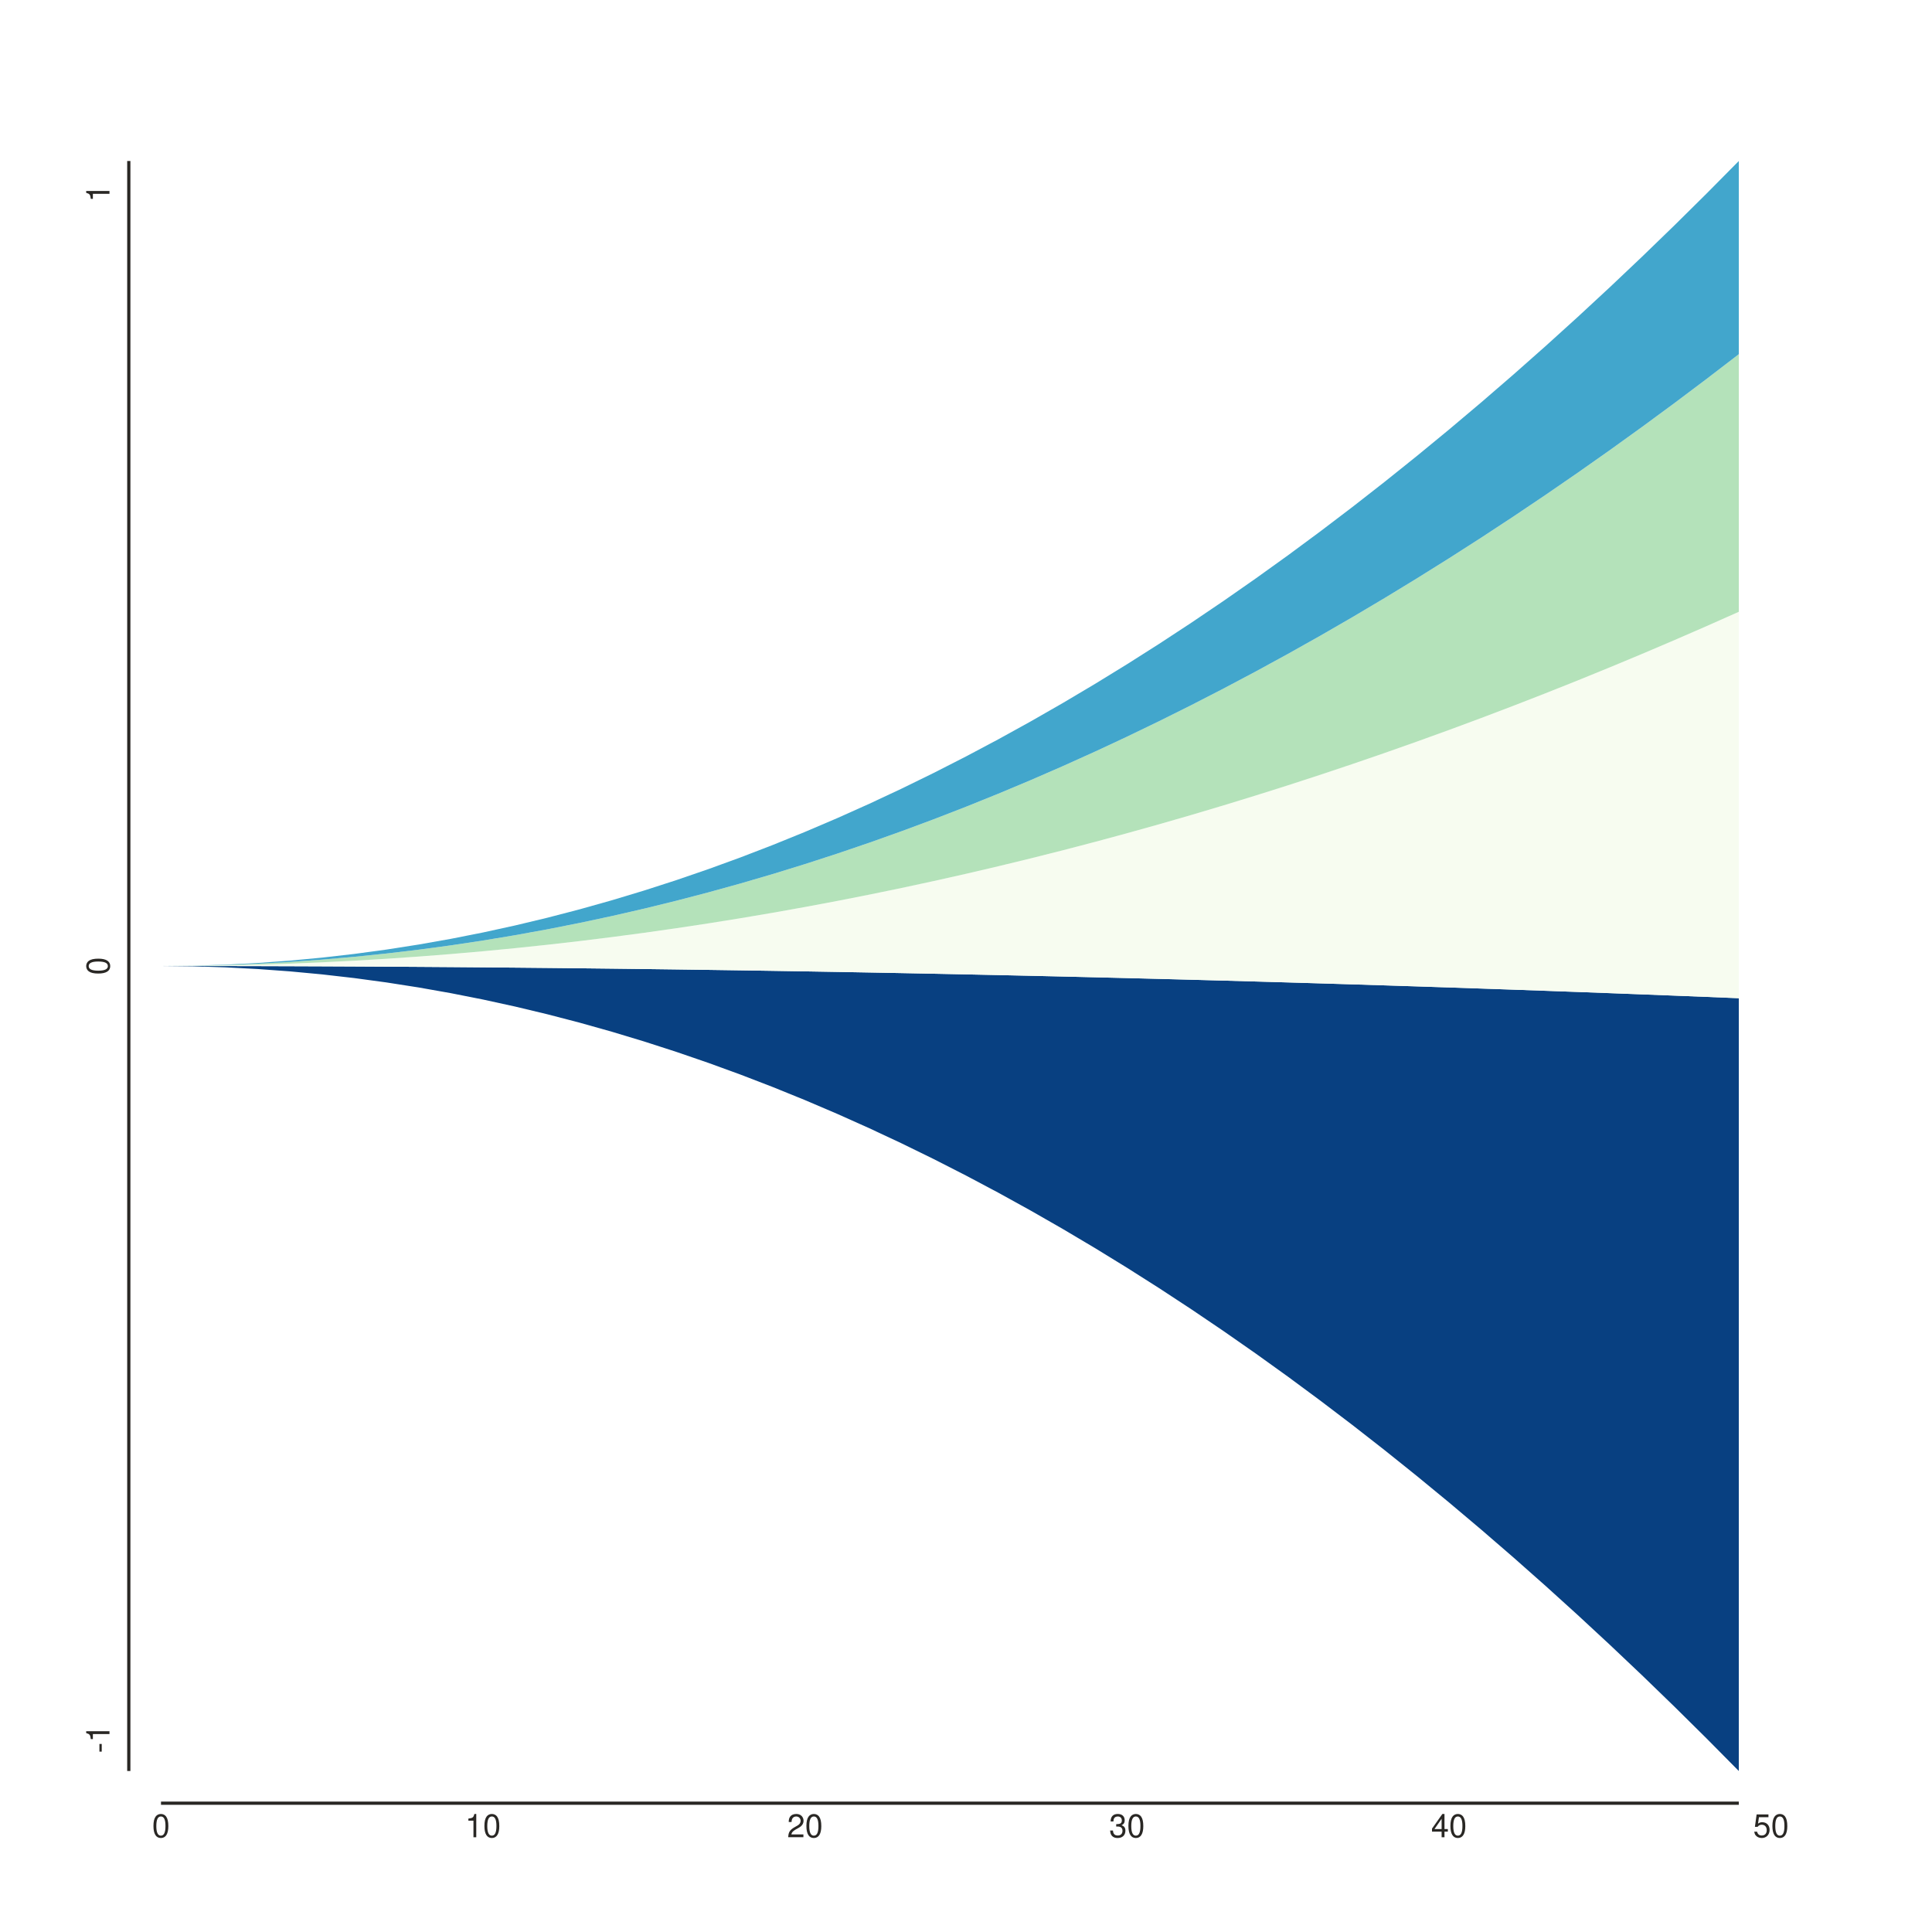
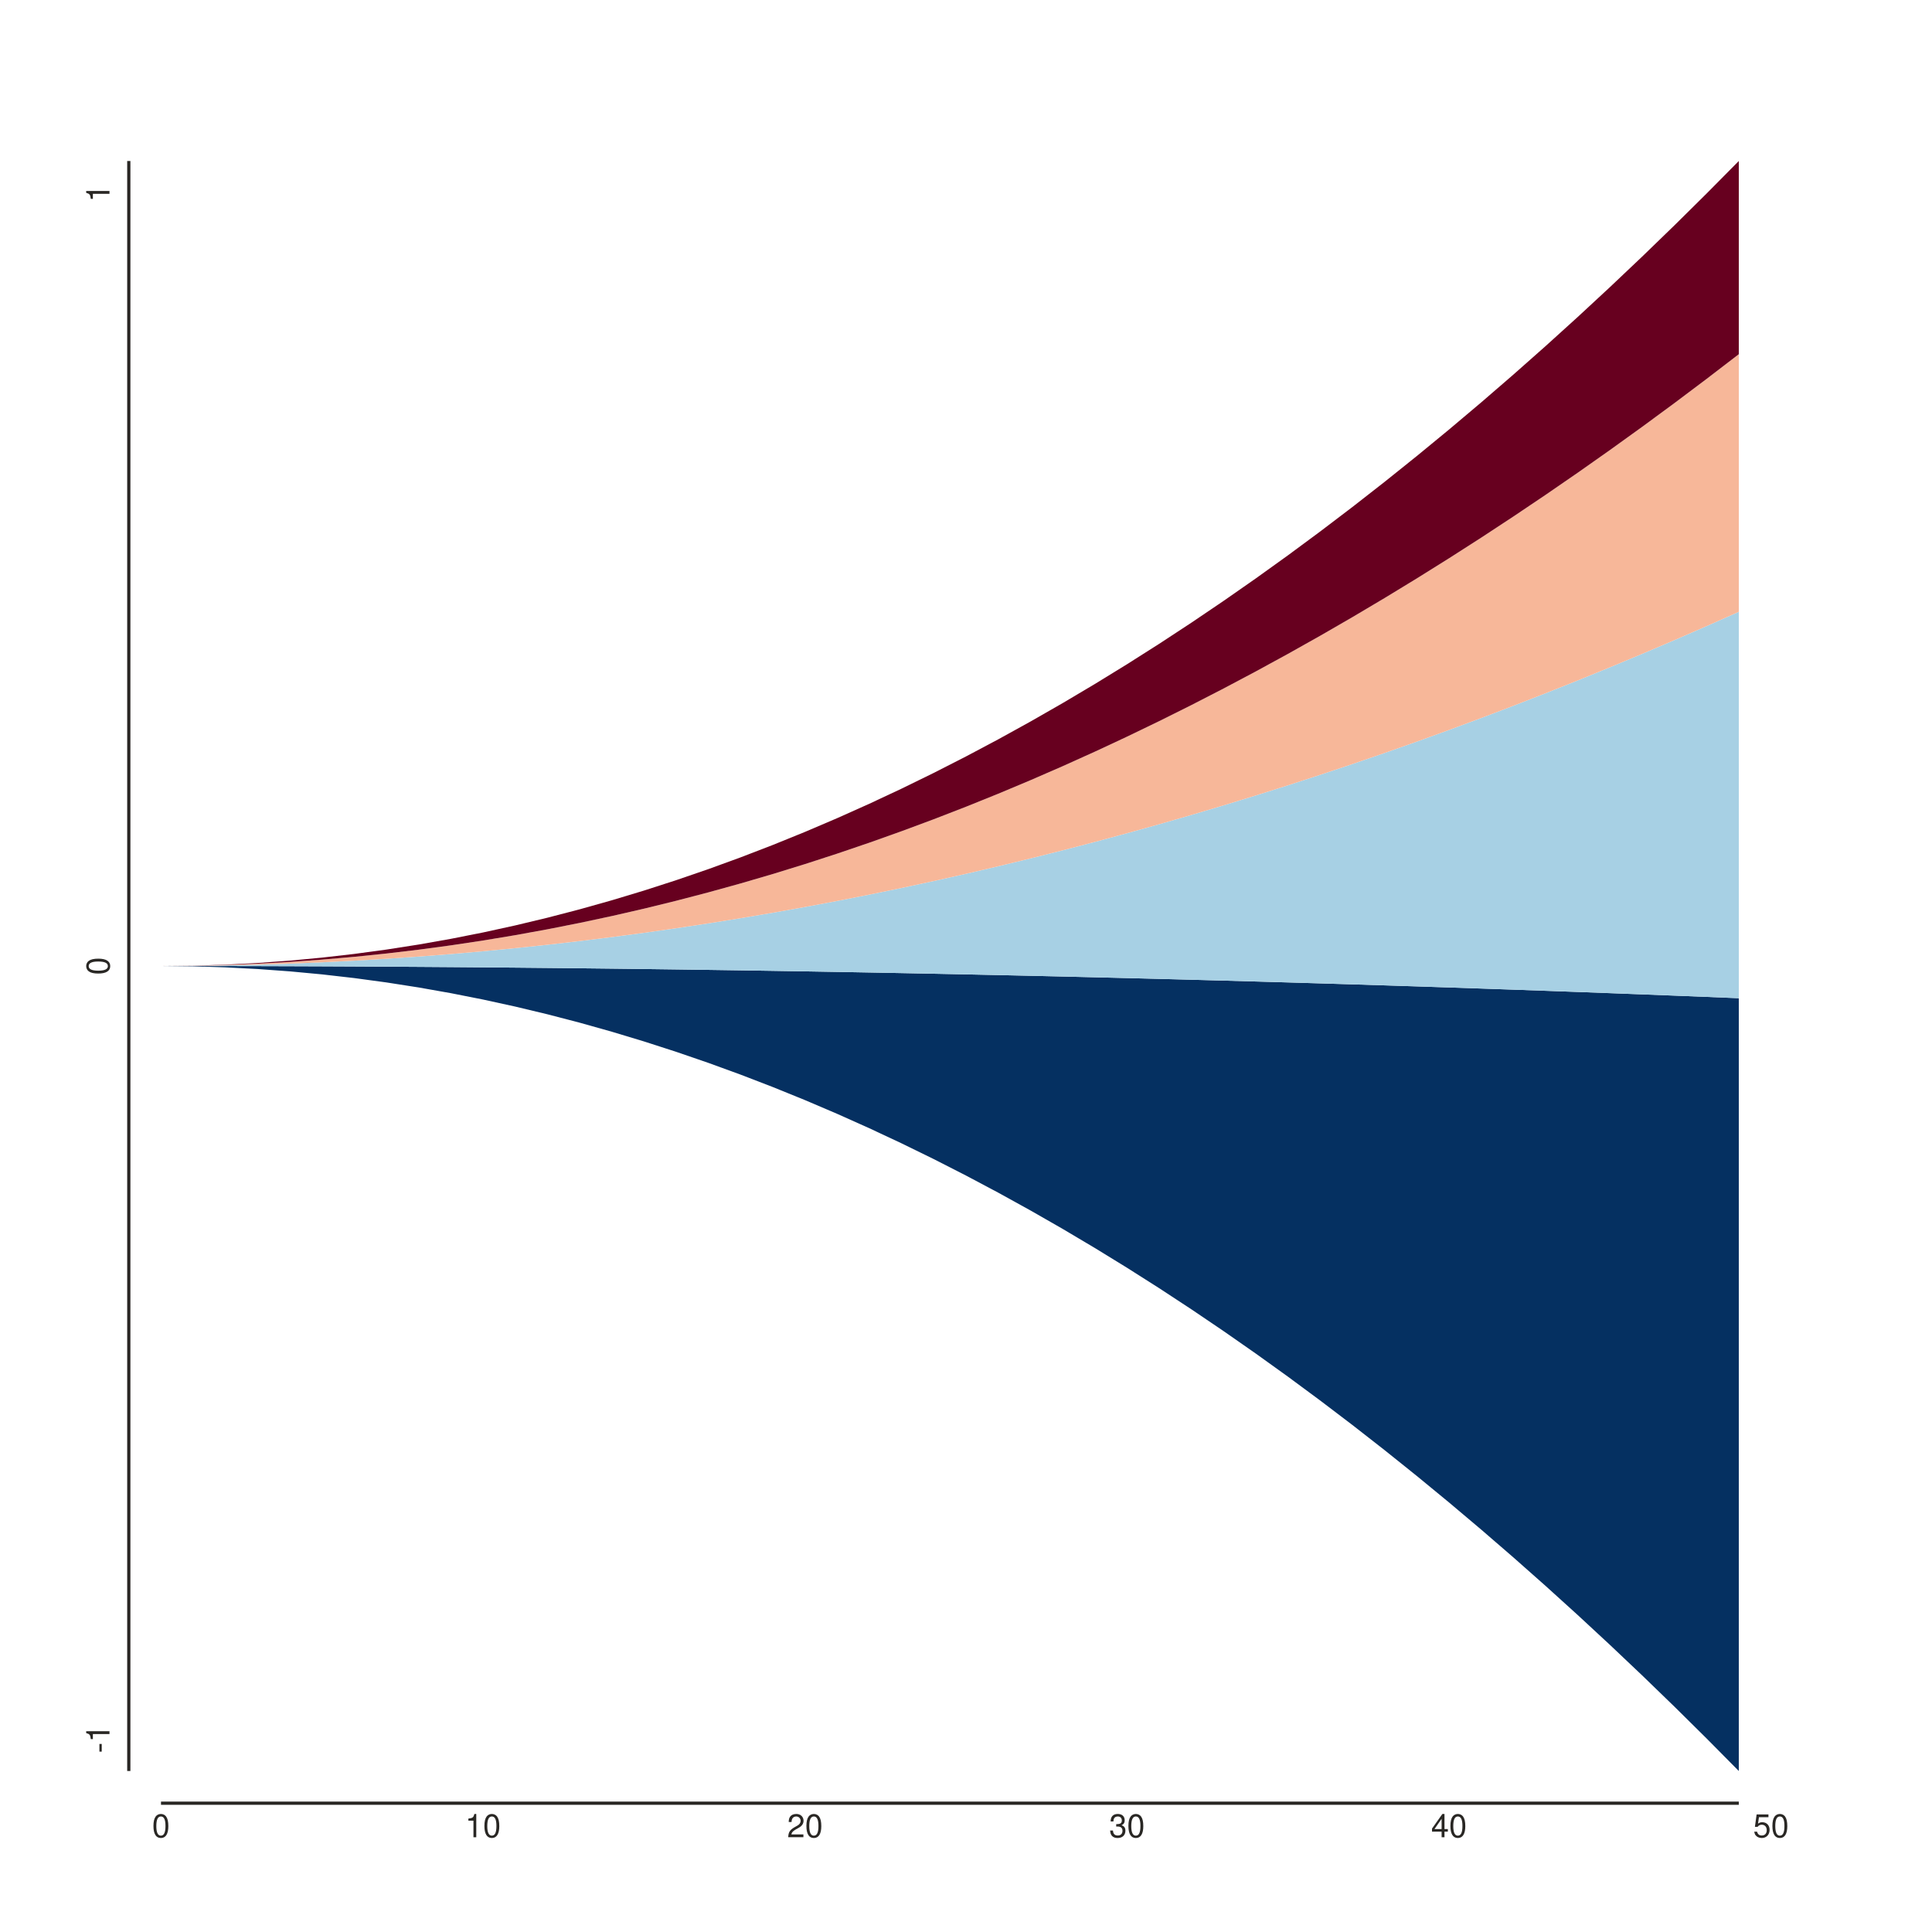
- <svg xmlns="http://www.w3.org/2000/svg" height="600px" id="t05b1a8e6e1e74049af1fbf9af5856d88" preserveAspectRatio="xMidYMid meet" style="background-color:transparent;fill:rgb(16.1%,15.3%,14.1%);fill-opacity:1.0;font-family:Helvetica;font-size:12px;opacity:1.0;stroke:rgb(16.1%,15.3%,14.1%);stroke-opacity:1.0;stroke-width:1.0" viewBox="0 0 600 600" width="600px">
-   <g class="toyplot-axes-Cartesian" id="t5881c924174e452586337b93a0eb309b">
-     <clipPath id="t671446b34cf54a8db72b2186464e242d">
+ <svg xmlns="http://www.w3.org/2000/svg" height="600px" id="t74e32e01bc1e44be971f781617cd8833" preserveAspectRatio="xMidYMid meet" style="background-color:transparent;fill:rgb(16.1%,15.3%,14.1%);fill-opacity:1.0;font-family:Helvetica;font-size:12px;opacity:1.0;stroke:rgb(16.1%,15.3%,14.1%);stroke-opacity:1.0;stroke-width:1.0" viewBox="0 0 600 600" width="600px">
+   <g class="toyplot-axes-Cartesian" id="t488d140cdd194cb293c34bc8d48305ba">
+     <clipPath id="te1fbce2f73ef45639ca223ae59ac2acb">
      <rect height="520.0" width="520.0" x="40.0" y="40.0" />
    </clipPath>
-     <g class="toyplot-coordinate-events" clip-path="url(#t671446b34cf54a8db72b2186464e242d)" style="cursor:crosshair">
+     <g class="toyplot-coordinate-events" clip-path="url(#te1fbce2f73ef45639ca223ae59ac2acb)" style="cursor:crosshair">
      <rect height="520.0" style="pointer-events:all;visibility:hidden" width="520.0" x="40.0" y="40.0" />
-       <g class="toyplot-mark-FillMagnitudes" id="t80ca8f8248f54caeac7f75500e39549a" style="stroke:none">
-         <polygon points="50.0,300.0 60.0,300.104 70.0,300.416 80.0,300.937 90.0,301.666 100.0,302.603 110.0,303.748 120,305.102 130.0,306.664 140.0,308.434 150.0,310.412 160.0,312.599 170.0,314.994 180.0,317.597 190,320.408 200.0,323.428 210.0,326.656 220.0,330.092 230.0,333.736 240.0,337.589 250.0,341.649 260.0,345.918 270.0,350.396 280.0,355.081 290.0,359.975 300.0,365.077 310.0,370.387 320.0,375.906 330,381.633 340.0,387.568 350.0,393.711 360.0,400.062 370.0,406.622 380.0,413.39 390.0,420.367 400.0,427.551 410.0,434.944 420.0,442.545 430.0,450.354 440.0,458.372 450.0,466.597 460.0,475.031 470.0,483.673 480.0,492.524 490.0,501.583 500.0,510.85 510.0,520.325 520.0,530.008 530.0,539.9 540.0,550.0 540.0,310 530.0,309.596 520.0,309.2 510.0,308.813 500.0,308.434 490.0,308.063 480.0,307.701 470.0,307.347 460.0,307.001 450.0,306.664 440.0,306.335 430.0,306.014 420.0,305.702 410.0,305.398 400.0,305.102 390.0,304.815 380.0,304.536 370.0,304.265 360.0,304.002 350.0,303.748 340.0,303.503 330,303.265 320.0,303.036 310.0,302.815 300.0,302.603 290.0,302.399 280.0,302.203 270.0,302.016 260.0,301.837 250.0,301.666 240.0,301.504 230.0,301.349 220.0,301.204 210.0,301.066 200.0,300.937 190,300.816 180.0,300.704 170.0,300.6 160.0,300.504 150.0,300.416 140.0,300.337 130.0,300.267 120,300.204 110.0,300.15 100.0,300.104 90.0,300.067 80.0,300.037 70.0,300.017 60.0,300.004 50.0,300.0" style="fill:rgb(3.14%,25.1%,50.6%);fill-opacity:1.0;opacity:1.0;stroke:none" />
-         <polygon points="50.0,300.0 60.0,300.004 70.0,300.017 80.0,300.037 90.0,300.067 100.0,300.104 110.0,300.15 120,300.204 130.0,300.267 140.0,300.337 150.0,300.416 160.0,300.504 170.0,300.6 180.0,300.704 190,300.816 200.0,300.937 210.0,301.066 220.0,301.204 230.0,301.349 240.0,301.504 250.0,301.666 260.0,301.837 270.0,302.016 280.0,302.203 290.0,302.399 300.0,302.603 310.0,302.815 320.0,303.036 330,303.265 340.0,303.503 350.0,303.748 360.0,304.002 370.0,304.265 380.0,304.536 390.0,304.815 400.0,305.102 410.0,305.398 420.0,305.702 430.0,306.014 440.0,306.335 450.0,306.664 460.0,307.001 470.0,307.347 480.0,307.701 490.0,308.063 500.0,308.434 510.0,308.813 520.0,309.2 530.0,309.596 540.0,310 540.0,190 530.0,194.444 520.0,198.796 510.0,203.057 500.0,207.226 490.0,211.304 480.0,215.289 470.0,219.184 460.0,222.986 450.0,226.697 440.0,230.317 430.0,233.844 420.0,237.28 410.0,240.625 400.0,243.878 390.0,247.039 380.0,250.108 370.0,253.086 360.0,255.973 350.0,258.767 340.0,261.47 330,264.082 320.0,266.601 310.0,269.03 300.0,271.366 290.0,273.611 280.0,275.764 270.0,277.826 260.0,279.796 250.0,281.674 240.0,283.461 230.0,285.156 220.0,286.76 210.0,288.272 200.0,289.692 190,291.02 180.0,292.257 170.0,293.403 160.0,294.456 150.0,295.419 140.0,296.289 130.0,297.068 120,297.755 110.0,298.351 100.0,298.855 90.0,299.267 80.0,299.588 70.0,299.817 60.0,299.954 50.0,300.0" style="fill:rgb(96.9%,98.8%,94.1%);fill-opacity:1.0;opacity:1.0;stroke:none" />
-         <polygon points="50.0,300.0 60.0,299.954 70.0,299.817 80.0,299.588 90.0,299.267 100.0,298.855 110.0,298.351 120,297.755 130.0,297.068 140.0,296.289 150.0,295.419 160.0,294.456 170.0,293.403 180.0,292.257 190,291.02 200.0,289.692 210.0,288.272 220.0,286.76 230.0,285.156 240.0,283.461 250.0,281.674 260.0,279.796 270.0,277.826 280.0,275.764 290.0,273.611 300.0,271.366 310.0,269.03 320.0,266.601 330,264.082 340.0,261.47 350.0,258.767 360.0,255.973 370.0,253.086 380.0,250.108 390.0,247.039 400.0,243.878 410.0,240.625 420.0,237.28 430.0,233.844 440.0,230.317 450.0,226.697 460.0,222.986 470.0,219.184 480.0,215.289 490.0,211.304 500.0,207.226 510.0,203.057 520.0,198.796 530.0,194.444 540.0,190 540.0,110 530.0,117.676 520.0,125.194 510.0,132.553 500.0,139.754 490.0,146.797 480.0,153.682 470.0,160.408 460.0,166.976 450.0,173.386 440.0,179.638 430.0,185.731 420.0,191.666 410.0,197.443 400.0,203.061 390.0,208.521 380.0,213.823 370.0,218.967 360.0,223.953 350.0,228.78 340.0,233.449 330,237.959 320.0,242.312 310.0,246.506 300.0,250.541 290.0,254.419 280.0,258.138 270.0,261.699 260.0,265.102 250.0,268.347 240.0,271.433 230.0,274.361 220.0,277.13 210.0,279.742 200.0,282.195 190,284.49 180.0,286.626 170.0,288.605 160.0,290.425 150.0,292.087 140.0,293.59 130.0,294.935 120,296.122 110.0,297.151 100.0,298.022 90.0,298.734 80.0,299.288 70.0,299.683 60.0,299.921 50.0,300.0" style="fill:rgb(70.6%,88.5%,73.1%);fill-opacity:1.0;opacity:1.0;stroke:none" />
-         <polygon points="50.0,300.0 60.0,299.921 70.0,299.683 80.0,299.288 90.0,298.734 100.0,298.022 110.0,297.151 120,296.122 130.0,294.935 140.0,293.59 150.0,292.087 160.0,290.425 170.0,288.605 180.0,286.626 190,284.49 200.0,282.195 210.0,279.742 220.0,277.13 230.0,274.361 240.0,271.433 250.0,268.347 260.0,265.102 270.0,261.699 280.0,258.138 290.0,254.419 300.0,250.541 310.0,246.506 320.0,242.312 330,237.959 340.0,233.449 350.0,228.78 360.0,223.953 370.0,218.967 380.0,213.823 390.0,208.521 400.0,203.061 410.0,197.443 420.0,191.666 430.0,185.731 440.0,179.638 450.0,173.386 460.0,166.976 470.0,160.408 480.0,153.682 490.0,146.797 500.0,139.754 510.0,132.553 520.0,125.194 530.0,117.676 540.0,110 540.0,50.0 530.0,60.1 520.0,69.992 510.0,79.675 500.0,89.15 490.0,98.417 480.0,107.476 470.0,116.327 460.0,124.969 450.0,133.403 440.0,141.628 430.0,149.646 420.0,157.455 410.0,165.056 400.0,172.449 390.0,179.633 380.0,186.61 370.0,193.378 360.0,199.938 350.0,206.289 340.0,212.432 330,218.367 320.0,224.094 310.0,229.613 300.0,234.923 290.0,240.025 280.0,244.919 270.0,249.604 260.0,254.082 250.0,258.351 240.0,262.411 230.0,266.264 220.0,269.908 210.0,273.344 200.0,276.572 190,279.592 180.0,282.403 170.0,285.006 160.0,287.401 150.0,289.588 140.0,291.566 130.0,293.336 120,294.898 110.0,296.252 100.0,297.397 90.0,298.334 80.0,299.063 70.0,299.584 60.0,299.896 50.0,300.0" style="fill:rgb(26%,65.1%,80%);fill-opacity:1.0;opacity:1.0;stroke:none" />
+       <g class="toyplot-mark-FillMagnitudes" id="t3beb1ed9f6de4821a9c9c5a5f9ef000b" style="stroke:none">
+         <polygon points="50.0,300.0 60.0,300.104 70.0,300.416 80.0,300.937 90.0,301.666 100.0,302.603 110.0,303.748 120,305.102 130.0,306.664 140.0,308.434 150.0,310.412 160.0,312.599 170.0,314.994 180.0,317.597 190,320.408 200.0,323.428 210.0,326.656 220.0,330.092 230.0,333.736 240.0,337.589 250.0,341.649 260.0,345.918 270.0,350.396 280.0,355.081 290.0,359.975 300.0,365.077 310.0,370.387 320.0,375.906 330,381.633 340.0,387.568 350.0,393.711 360.0,400.062 370.0,406.622 380.0,413.39 390.0,420.367 400.0,427.551 410.0,434.944 420.0,442.545 430.0,450.354 440.0,458.372 450.0,466.597 460.0,475.031 470.0,483.673 480.0,492.524 490.0,501.583 500.0,510.85 510.0,520.325 520.0,530.008 530.0,539.9 540.0,550.0 540.0,310 530.0,309.596 520.0,309.2 510.0,308.813 500.0,308.434 490.0,308.063 480.0,307.701 470.0,307.347 460.0,307.001 450.0,306.664 440.0,306.335 430.0,306.014 420.0,305.702 410.0,305.398 400.0,305.102 390.0,304.815 380.0,304.536 370.0,304.265 360.0,304.002 350.0,303.748 340.0,303.503 330,303.265 320.0,303.036 310.0,302.815 300.0,302.603 290.0,302.399 280.0,302.203 270.0,302.016 260.0,301.837 250.0,301.666 240.0,301.504 230.0,301.349 220.0,301.204 210.0,301.066 200.0,300.937 190,300.816 180.0,300.704 170.0,300.6 160.0,300.504 150.0,300.416 140.0,300.337 130.0,300.267 120,300.204 110.0,300.15 100.0,300.104 90.0,300.067 80.0,300.037 70.0,300.017 60.0,300.004 50.0,300.0" style="fill:rgb(1.96%,18.8%,38%);fill-opacity:1.0;opacity:1.0;stroke:none" />
+         <polygon points="50.0,300.0 60.0,300.004 70.0,300.017 80.0,300.037 90.0,300.067 100.0,300.104 110.0,300.15 120,300.204 130.0,300.267 140.0,300.337 150.0,300.416 160.0,300.504 170.0,300.6 180.0,300.704 190,300.816 200.0,300.937 210.0,301.066 220.0,301.204 230.0,301.349 240.0,301.504 250.0,301.666 260.0,301.837 270.0,302.016 280.0,302.203 290.0,302.399 300.0,302.603 310.0,302.815 320.0,303.036 330,303.265 340.0,303.503 350.0,303.748 360.0,304.002 370.0,304.265 380.0,304.536 390.0,304.815 400.0,305.102 410.0,305.398 420.0,305.702 430.0,306.014 440.0,306.335 450.0,306.664 460.0,307.001 470.0,307.347 480.0,307.701 490.0,308.063 500.0,308.434 510.0,308.813 520.0,309.2 530.0,309.596 540.0,310 540.0,190 530.0,194.444 520.0,198.796 510.0,203.057 500.0,207.226 490.0,211.304 480.0,215.289 470.0,219.184 460.0,222.986 450.0,226.697 440.0,230.317 430.0,233.844 420.0,237.28 410.0,240.625 400.0,243.878 390.0,247.039 380.0,250.108 370.0,253.086 360.0,255.973 350.0,258.767 340.0,261.47 330,264.082 320.0,266.601 310.0,269.03 300.0,271.366 290.0,273.611 280.0,275.764 270.0,277.826 260.0,279.796 250.0,281.674 240.0,283.461 230.0,285.156 220.0,286.76 210.0,288.272 200.0,289.692 190,291.02 180.0,292.257 170.0,293.403 160.0,294.456 150.0,295.419 140.0,296.289 130.0,297.068 120,297.755 110.0,298.351 100.0,298.855 90.0,299.267 80.0,299.588 70.0,299.817 60.0,299.954 50.0,300.0" style="fill:rgb(65.5%,81.4%,89.4%);fill-opacity:1.0;opacity:1.0;stroke:none" />
+         <polygon points="50.0,300.0 60.0,299.954 70.0,299.817 80.0,299.588 90.0,299.267 100.0,298.855 110.0,298.351 120,297.755 130.0,297.068 140.0,296.289 150.0,295.419 160.0,294.456 170.0,293.403 180.0,292.257 190,291.02 200.0,289.692 210.0,288.272 220.0,286.76 230.0,285.156 240.0,283.461 250.0,281.674 260.0,279.796 270.0,277.826 280.0,275.764 290.0,273.611 300.0,271.366 310.0,269.03 320.0,266.601 330,264.082 340.0,261.47 350.0,258.767 360.0,255.973 370.0,253.086 380.0,250.108 390.0,247.039 400.0,243.878 410.0,240.625 420.0,237.28 430.0,233.844 440.0,230.317 450.0,226.697 460.0,222.986 470.0,219.184 480.0,215.289 490.0,211.304 500.0,207.226 510.0,203.057 520.0,198.796 530.0,194.444 540.0,190 540.0,110 530.0,117.676 520.0,125.194 510.0,132.553 500.0,139.754 490.0,146.797 480.0,153.682 470.0,160.408 460.0,166.976 450.0,173.386 440.0,179.638 430.0,185.731 420.0,191.666 410.0,197.443 400.0,203.061 390.0,208.521 380.0,213.823 370.0,218.967 360.0,223.953 350.0,228.78 340.0,233.449 330,237.959 320.0,242.312 310.0,246.506 300.0,250.541 290.0,254.419 280.0,258.138 270.0,261.699 260.0,265.102 250.0,268.347 240.0,271.433 230.0,274.361 220.0,277.13 210.0,279.742 200.0,282.195 190,284.49 180.0,286.626 170.0,288.605 160.0,290.425 150.0,292.087 140.0,293.59 130.0,294.935 120,296.122 110.0,297.151 100.0,298.022 90.0,298.734 80.0,299.288 70.0,299.683 60.0,299.921 50.0,300.0" style="fill:rgb(96.9%,71.8%,60%);fill-opacity:1.0;opacity:1.0;stroke:none" />
+         <polygon points="50.0,300.0 60.0,299.921 70.0,299.683 80.0,299.288 90.0,298.734 100.0,298.022 110.0,297.151 120,296.122 130.0,294.935 140.0,293.59 150.0,292.087 160.0,290.425 170.0,288.605 180.0,286.626 190,284.49 200.0,282.195 210.0,279.742 220.0,277.13 230.0,274.361 240.0,271.433 250.0,268.347 260.0,265.102 270.0,261.699 280.0,258.138 290.0,254.419 300.0,250.541 310.0,246.506 320.0,242.312 330,237.959 340.0,233.449 350.0,228.78 360.0,223.953 370.0,218.967 380.0,213.823 390.0,208.521 400.0,203.061 410.0,197.443 420.0,191.666 430.0,185.731 440.0,179.638 450.0,173.386 460.0,166.976 470.0,160.408 480.0,153.682 490.0,146.797 500.0,139.754 510.0,132.553 520.0,125.194 530.0,117.676 540.0,110 540.0,50.0 530.0,60.1 520.0,69.992 510.0,79.675 500.0,89.15 490.0,98.417 480.0,107.476 470.0,116.327 460.0,124.969 450.0,133.403 440.0,141.628 430.0,149.646 420.0,157.455 410.0,165.056 400.0,172.449 390.0,179.633 380.0,186.61 370.0,193.378 360.0,199.938 350.0,206.289 340.0,212.432 330,218.367 320.0,224.094 310.0,229.613 300.0,234.923 290.0,240.025 280.0,244.919 270.0,249.604 260.0,254.082 250.0,258.351 240.0,262.411 230.0,266.264 220.0,269.908 210.0,273.344 200.0,276.572 190,279.592 180.0,282.403 170.0,285.006 160.0,287.401 150.0,289.588 140.0,291.566 130.0,293.336 120,294.898 110.0,296.252 100.0,297.397 90.0,298.334 80.0,299.063 70.0,299.584 60.0,299.896 50.0,300.0" style="fill:rgb(40.4%,0%,12.2%);fill-opacity:1.0;opacity:1.0;stroke:none" />
      </g>
    </g>
    <g class="toyplot-coordinates" style="visibility:hidden">
      <rect height="14.0" style="fill:rgb(100%,100%,100%);fill-opacity:1.0;opacity:0.75;stroke:none" width="90.0" x="450.0" y="60.0" />
      <text style="alignment-baseline:middle;font-size:10px;font-weight:normal;stroke:none;text-anchor:middle" x="495.0" y="67.0" />
    </g>
-     <g class="toyplot-axes-Axis" id="t0f30b5567d69426b8903fb40295e7dcc" transform="translate(50.0,550.0) rotate(0.0) translate(0,10.0)">
+     <g class="toyplot-axes-Axis" id="tdc6219b5e1fa4ffc86dd7825c6a93f92" transform="translate(50.0,550.0) rotate(0.0) translate(0,10.0)">
      <line style="" x1="0" x2="490.0" y1="0" y2="0" />
      <g>
        <text style="dominant-baseline:hanging;font-size:10px;font-weight:normal;stroke:none;text-anchor:middle" transform="translate(0.0,6)">
          <tspan style="dominant-baseline:inherit">0</tspan>
        </text>
        <text style="dominant-baseline:hanging;font-size:10px;font-weight:normal;stroke:none;text-anchor:middle" transform="translate(100.0,6)">
          <tspan style="dominant-baseline:inherit">10</tspan>
        </text>
        <text style="dominant-baseline:hanging;font-size:10px;font-weight:normal;stroke:none;text-anchor:middle" transform="translate(200.0,6)">
          <tspan style="dominant-baseline:inherit">20</tspan>
        </text>
        <text style="dominant-baseline:hanging;font-size:10px;font-weight:normal;stroke:none;text-anchor:middle" transform="translate(300.0,6)">
          <tspan style="dominant-baseline:inherit">30</tspan>
        </text>
        <text style="dominant-baseline:hanging;font-size:10px;font-weight:normal;stroke:none;text-anchor:middle" transform="translate(400.0,6)">
          <tspan style="dominant-baseline:inherit">40</tspan>
        </text>
        <text style="dominant-baseline:hanging;font-size:10px;font-weight:normal;stroke:none;text-anchor:middle" transform="translate(500.0,6)">
          <tspan style="dominant-baseline:inherit">50</tspan>
        </text>
      </g>
    </g>
-     <g class="toyplot-axes-Axis" id="tf543a979e61143aa8fe94c6981c60dde" transform="translate(50.0,550.0) rotate(-90.0) translate(0,-10.0)">
+     <g class="toyplot-axes-Axis" id="t5df13c93ba4c4413b93f217aa0c80ca2" transform="translate(50.0,550.0) rotate(-90.0) translate(0,-10.0)">
      <line style="" x1="0" x2="500.0" y1="0" y2="0" />
      <g>
        <text style="dominant-baseline:alphabetic;font-size:10px;font-weight:normal;stroke:none;text-anchor:middle" transform="translate(10,-6)">
          <tspan style="dominant-baseline:inherit">-1</tspan>
        </text>
        <text style="dominant-baseline:alphabetic;font-size:10px;font-weight:normal;stroke:none;text-anchor:middle" transform="translate(250.0,-6)">
          <tspan style="dominant-baseline:inherit">0</tspan>
        </text>
        <text style="dominant-baseline:alphabetic;font-size:10px;font-weight:normal;stroke:none;text-anchor:middle" transform="translate(490,-6)">
          <tspan style="dominant-baseline:inherit">1</tspan>
        </text>
      </g>
    </g>
  </g>
</svg>
